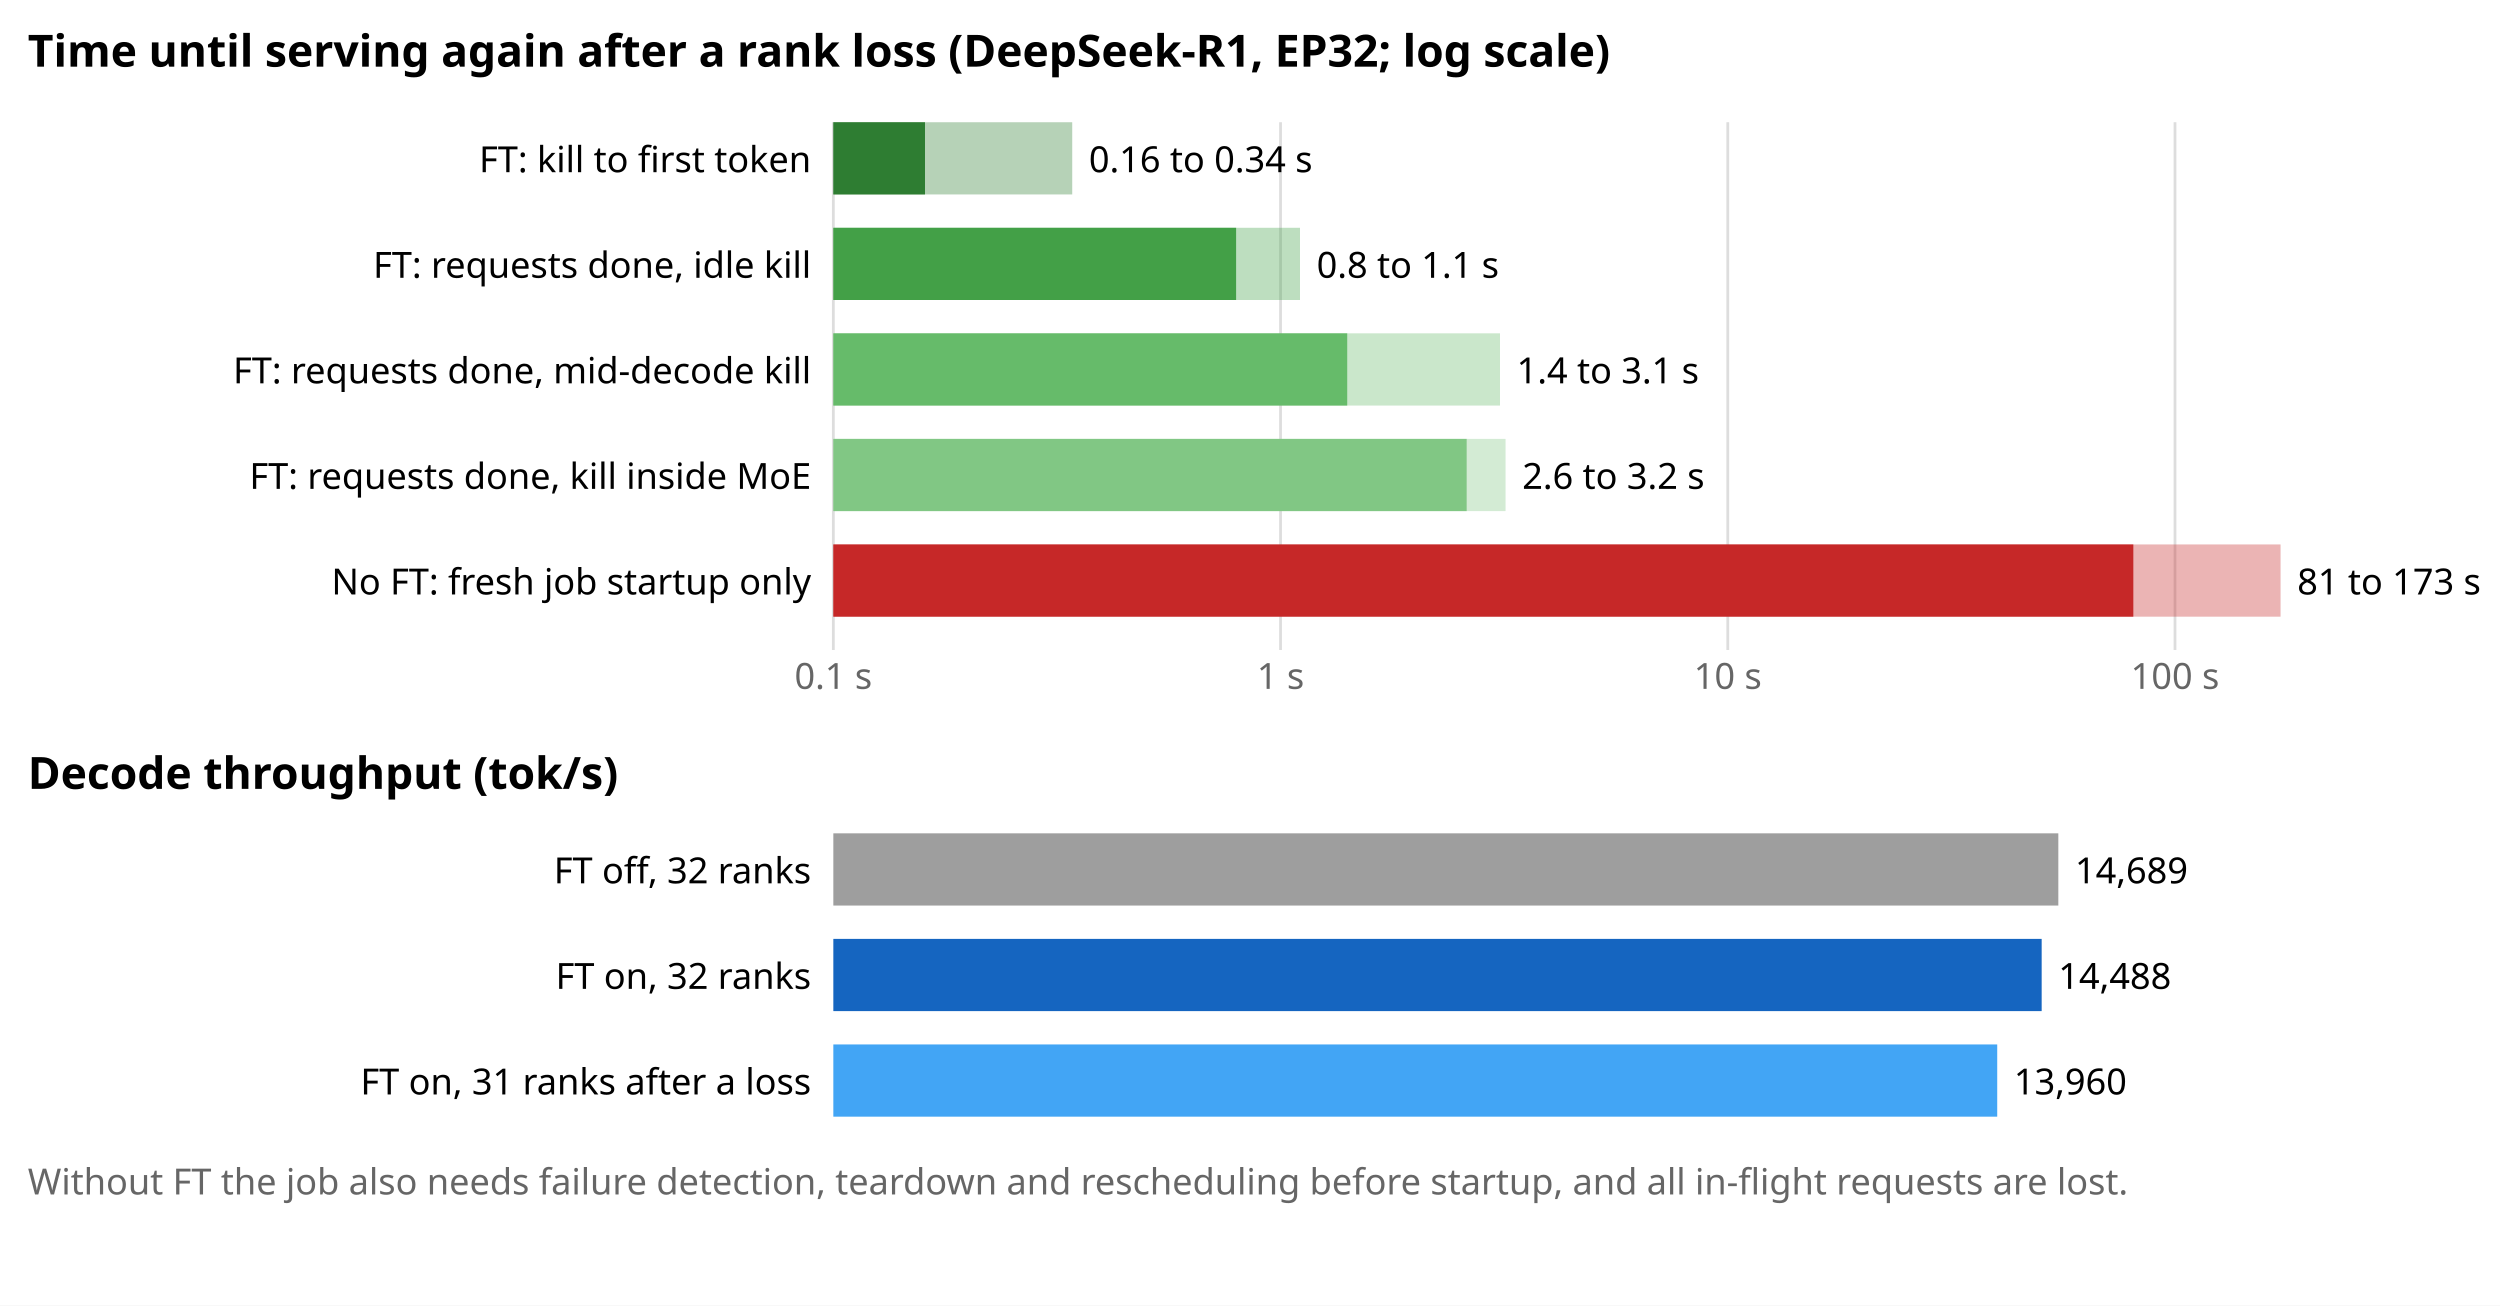
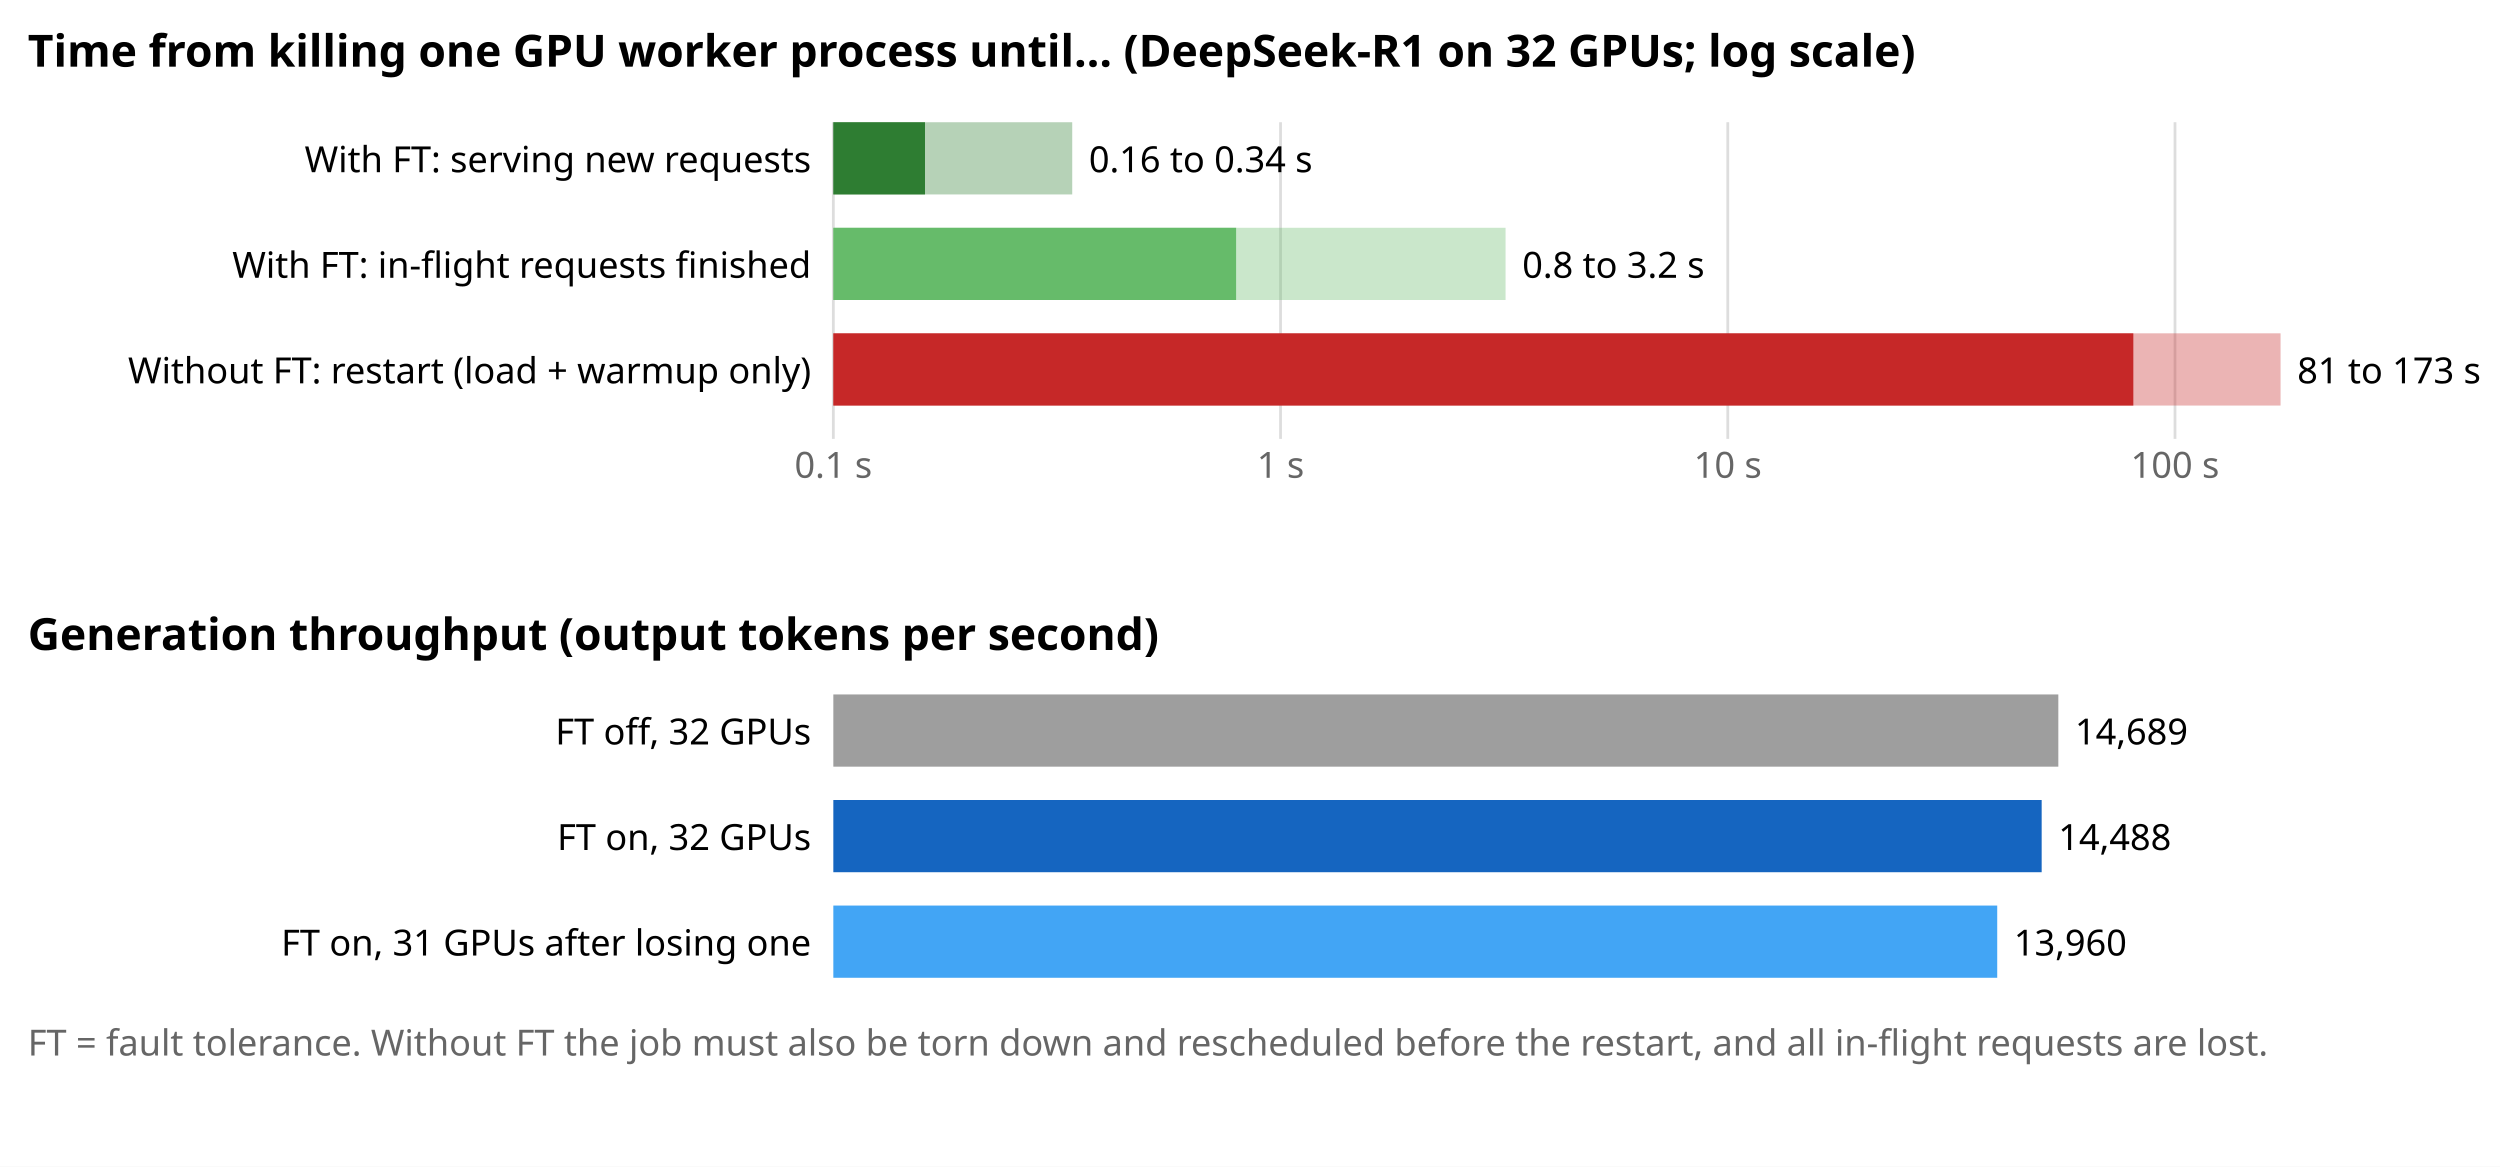
- <svg xmlns="http://www.w3.org/2000/svg" width="900" height="470" font-family="sans-serif" font-size="13">
+ <svg xmlns="http://www.w3.org/2000/svg" width="900" height="420" font-family="sans-serif" font-size="13">
  <rect width="100%" height="100%" fill="white" />
-   <text x="10" y="24" font-size="16" font-weight="bold">Time until serving again after a rank loss (DeepSeek-R1, EP32; log scale)</text>
-   <line x1="300" y1="44" x2="300" y2="234" stroke="#ddd" />
-   <text x="300" y="248" text-anchor="middle" fill="#666">0.1 s</text>
-   <line x1="461" y1="44" x2="461" y2="234" stroke="#ddd" />
-   <text x="461" y="248" text-anchor="middle" fill="#666">1 s</text>
-   <line x1="622" y1="44" x2="622" y2="234" stroke="#ddd" />
-   <text x="622" y="248" text-anchor="middle" fill="#666">10 s</text>
-   <line x1="783" y1="44" x2="783" y2="234" stroke="#ddd" />
-   <text x="783" y="248" text-anchor="middle" fill="#666">100 s</text>
-   <text x="292" y="62" text-anchor="end">FT: kill to first token</text>
+   <text x="10" y="24" font-size="16" font-weight="bold">Time from killing one GPU worker process until… (DeepSeek-R1 on 32 GPUs; log scale)</text>
+   <line x1="300" y1="44" x2="300" y2="158" stroke="#ddd" />
+   <text x="300" y="172" text-anchor="middle" fill="#666">0.1 s</text>
+   <line x1="461" y1="44" x2="461" y2="158" stroke="#ddd" />
+   <text x="461" y="172" text-anchor="middle" fill="#666">1 s</text>
+   <line x1="622" y1="44" x2="622" y2="158" stroke="#ddd" />
+   <text x="622" y="172" text-anchor="middle" fill="#666">10 s</text>
+   <line x1="783" y1="44" x2="783" y2="158" stroke="#ddd" />
+   <text x="783" y="172" text-anchor="middle" fill="#666">100 s</text>
+   <text x="292" y="62" text-anchor="end">With FT: serving new requests</text>
  <rect x="300" y="44" width="86" height="26" fill="#2e7d32" opacity="0.35" />
  <rect x="300" y="44" width="33" height="26" fill="#2e7d32" />
  <text x="392" y="62">0.16 to 0.34 s</text>
-   <text x="292" y="100" text-anchor="end">FT: requests done, idle kill</text>
-   <rect x="300" y="82" width="168" height="26" fill="#43a047" opacity="0.35" />
-   <rect x="300" y="82" width="145" height="26" fill="#43a047" />
-   <text x="474" y="100">0.8 to 1.1 s</text>
-   <text x="292" y="138" text-anchor="end">FT: requests done, mid-decode kill</text>
-   <rect x="300" y="120" width="240" height="26" fill="#66bb6a" opacity="0.35" />
-   <rect x="300" y="120" width="185" height="26" fill="#66bb6a" />
-   <text x="546" y="138">1.4 to 3.1 s</text>
-   <text x="292" y="176" text-anchor="end">FT: requests done, kill inside MoE</text>
-   <rect x="300" y="158" width="242" height="26" fill="#81c784" opacity="0.35" />
-   <rect x="300" y="158" width="228" height="26" fill="#81c784" />
-   <text x="548" y="176">2.6 to 3.2 s</text>
-   <text x="292" y="214" text-anchor="end">No FT: fresh job startup only</text>
-   <rect x="300" y="196" width="521" height="26" fill="#c62828" opacity="0.35" />
-   <rect x="300" y="196" width="468" height="26" fill="#c62828" />
-   <text x="827" y="214">81 to 173 s</text>
-   <text x="10" y="284" font-size="16" font-weight="bold">Decode throughput (tok/s)</text>
-   <text x="292" y="318" text-anchor="end">FT off, 32 ranks</text>
-   <rect x="300" y="300" width="441" height="26" fill="#9e9e9e" />
-   <text x="747" y="318">14,689</text>
-   <text x="292" y="356" text-anchor="end">FT on, 32 ranks</text>
-   <rect x="300" y="338" width="435" height="26" fill="#1565c0" />
-   <text x="741" y="356">14,488</text>
-   <text x="292" y="394" text-anchor="end">FT on, 31 ranks after a loss</text>
-   <rect x="300" y="376" width="419" height="26" fill="#42a5f5" />
-   <text x="725" y="394">13,960</text>
-   <text x="10" y="430" fill="#666">Without FT the job also needs failure detection, teardown and rescheduling before startup, and all in-flight requests are lost.</text>
+   <text x="292" y="100" text-anchor="end">With FT: in-flight requests finished</text>
+   <rect x="300" y="82" width="242" height="26" fill="#66bb6a" opacity="0.35" />
+   <rect x="300" y="82" width="145" height="26" fill="#66bb6a" />
+   <text x="548" y="100">0.8 to 3.2 s</text>
+   <text x="292" y="138" text-anchor="end">Without FT: restart (load + warmup only)</text>
+   <rect x="300" y="120" width="521" height="26" fill="#c62828" opacity="0.35" />
+   <rect x="300" y="120" width="468" height="26" fill="#c62828" />
+   <text x="827" y="138">81 to 173 s</text>
+   <text x="10" y="234" font-size="16" font-weight="bold">Generation throughput (output tokens per second)</text>
+   <text x="292" y="268" text-anchor="end">FT off, 32 GPUs</text>
+   <rect x="300" y="250" width="441" height="26" fill="#9e9e9e" />
+   <text x="747" y="268">14,689</text>
+   <text x="292" y="306" text-anchor="end">FT on, 32 GPUs</text>
+   <rect x="300" y="288" width="435" height="26" fill="#1565c0" />
+   <text x="741" y="306">14,488</text>
+   <text x="292" y="344" text-anchor="end">FT on, 31 GPUs after losing one</text>
+   <rect x="300" y="326" width="419" height="26" fill="#42a5f5" />
+   <text x="725" y="344">13,960</text>
+   <text x="10" y="380" fill="#666">FT = fault tolerance. Without FT the job must also be torn down and rescheduled before the restart, and all in-flight requests are lost.</text>
</svg>
